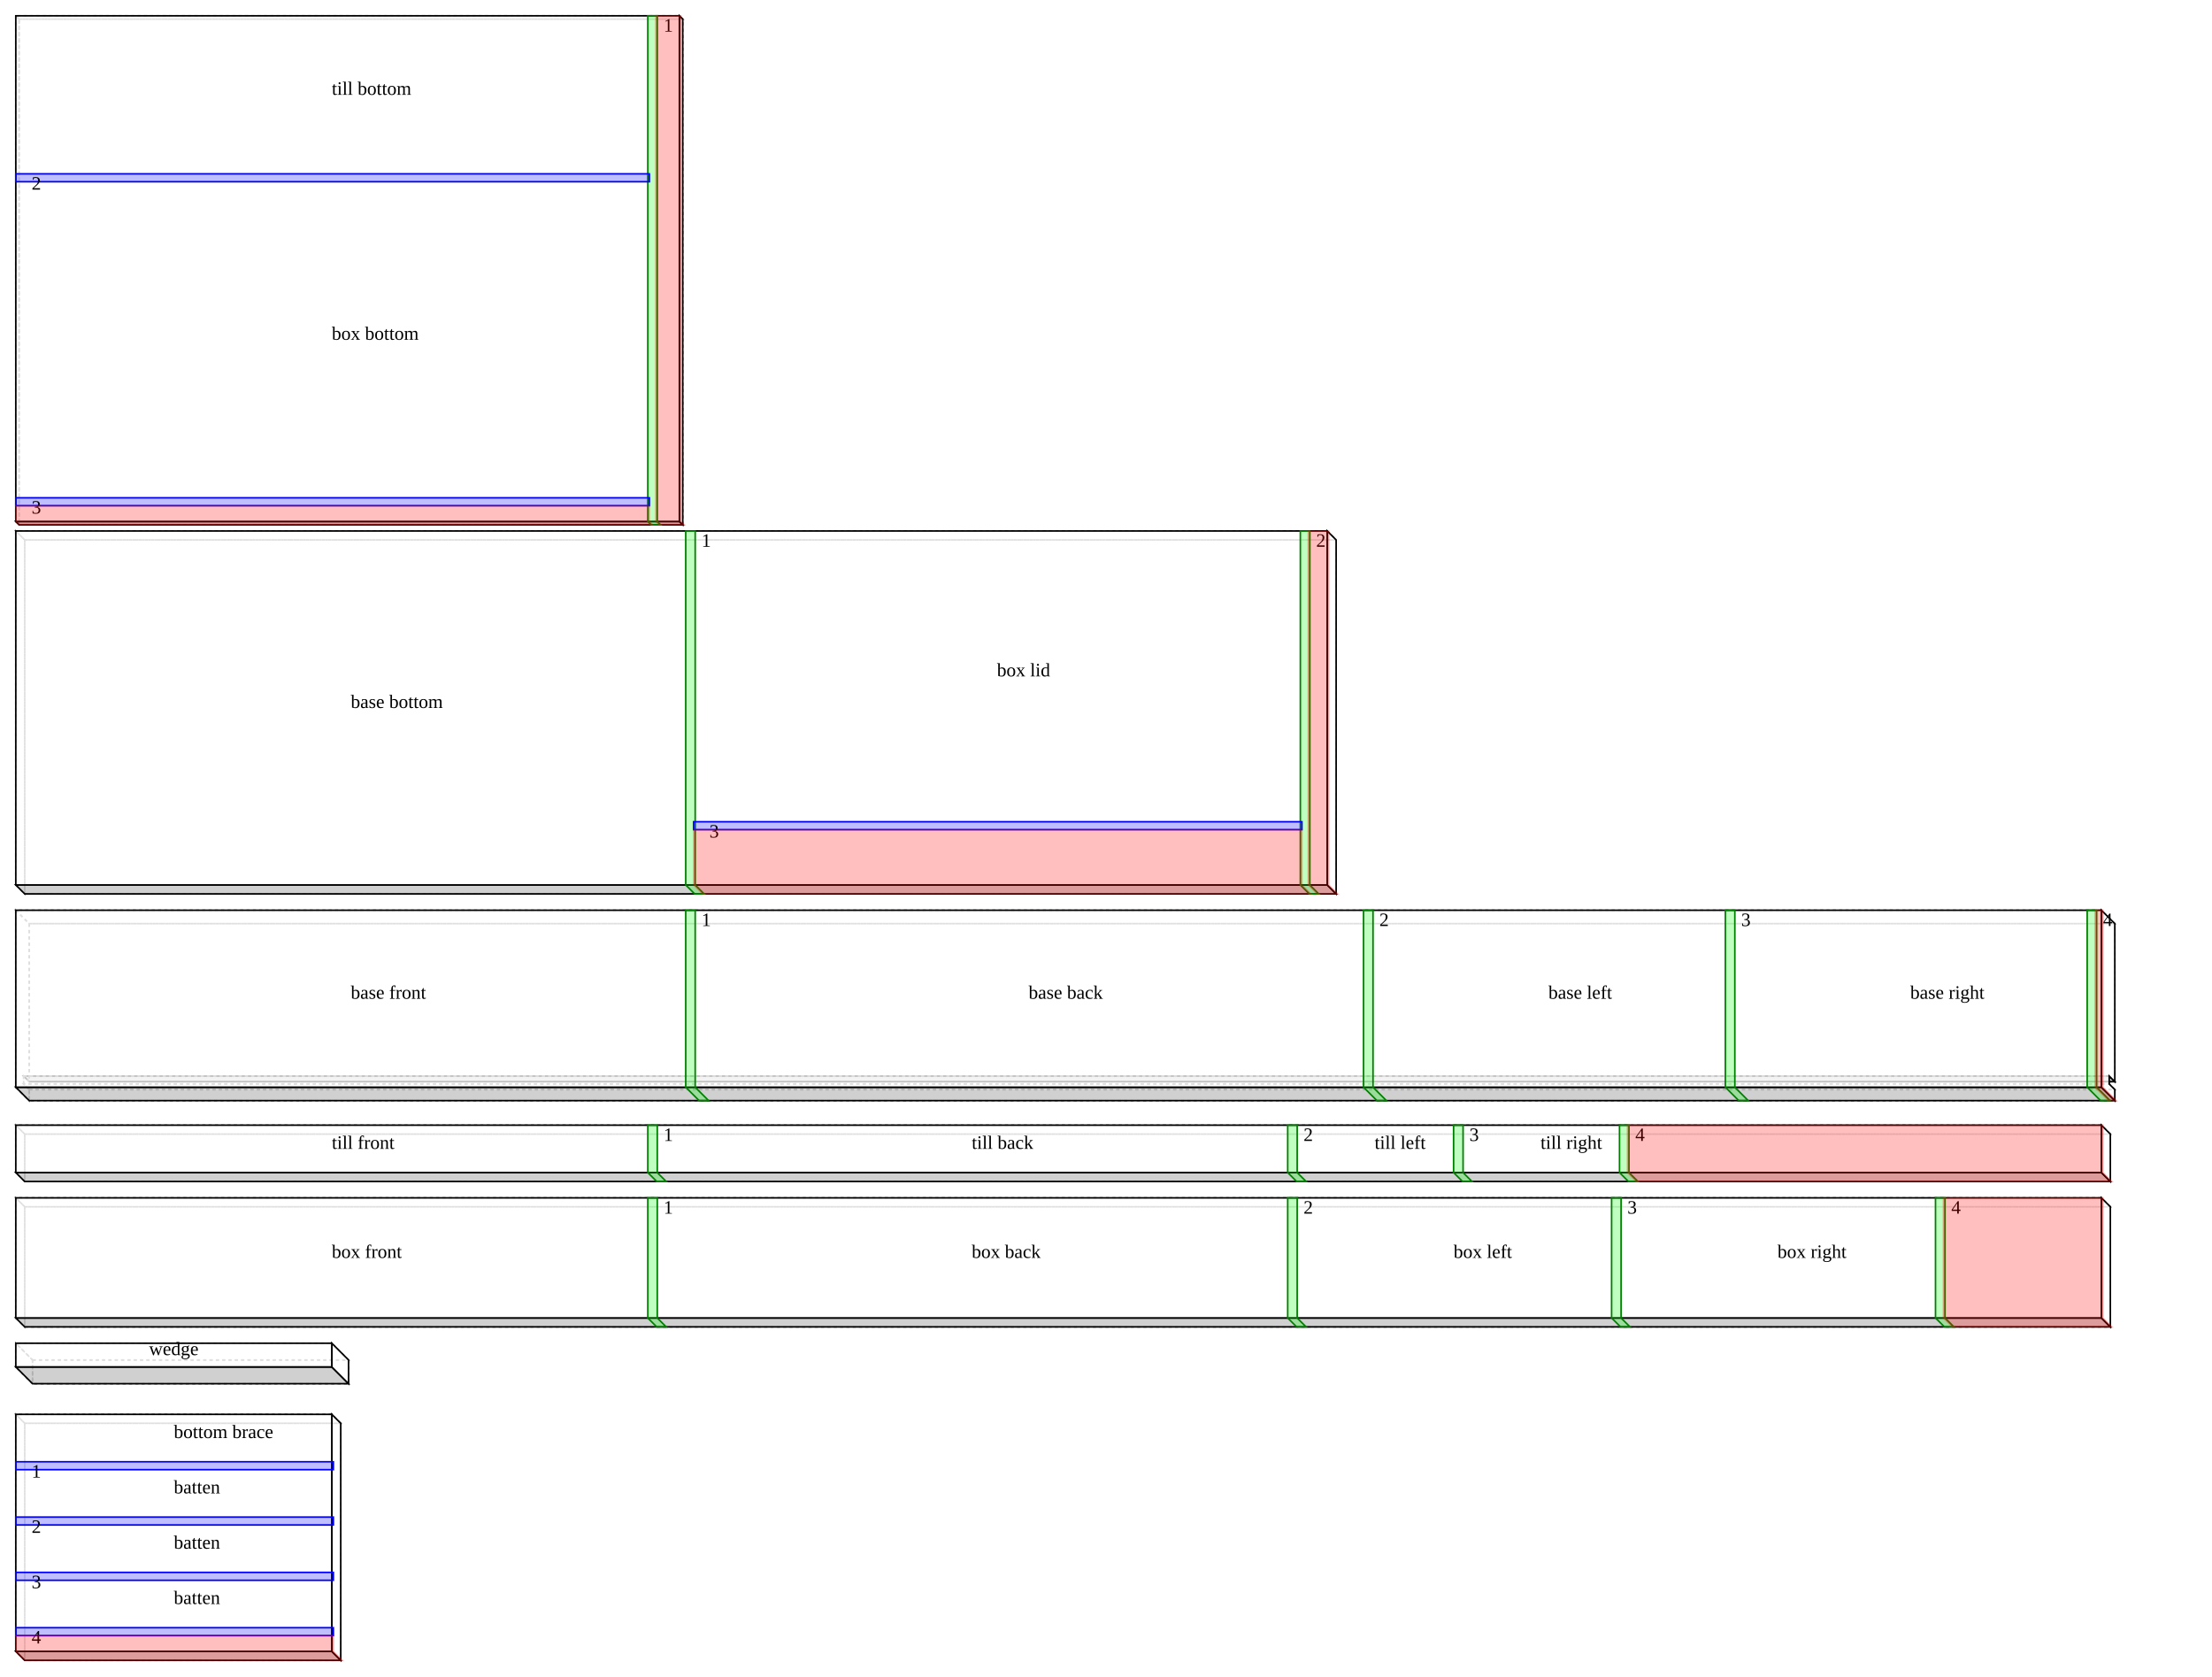
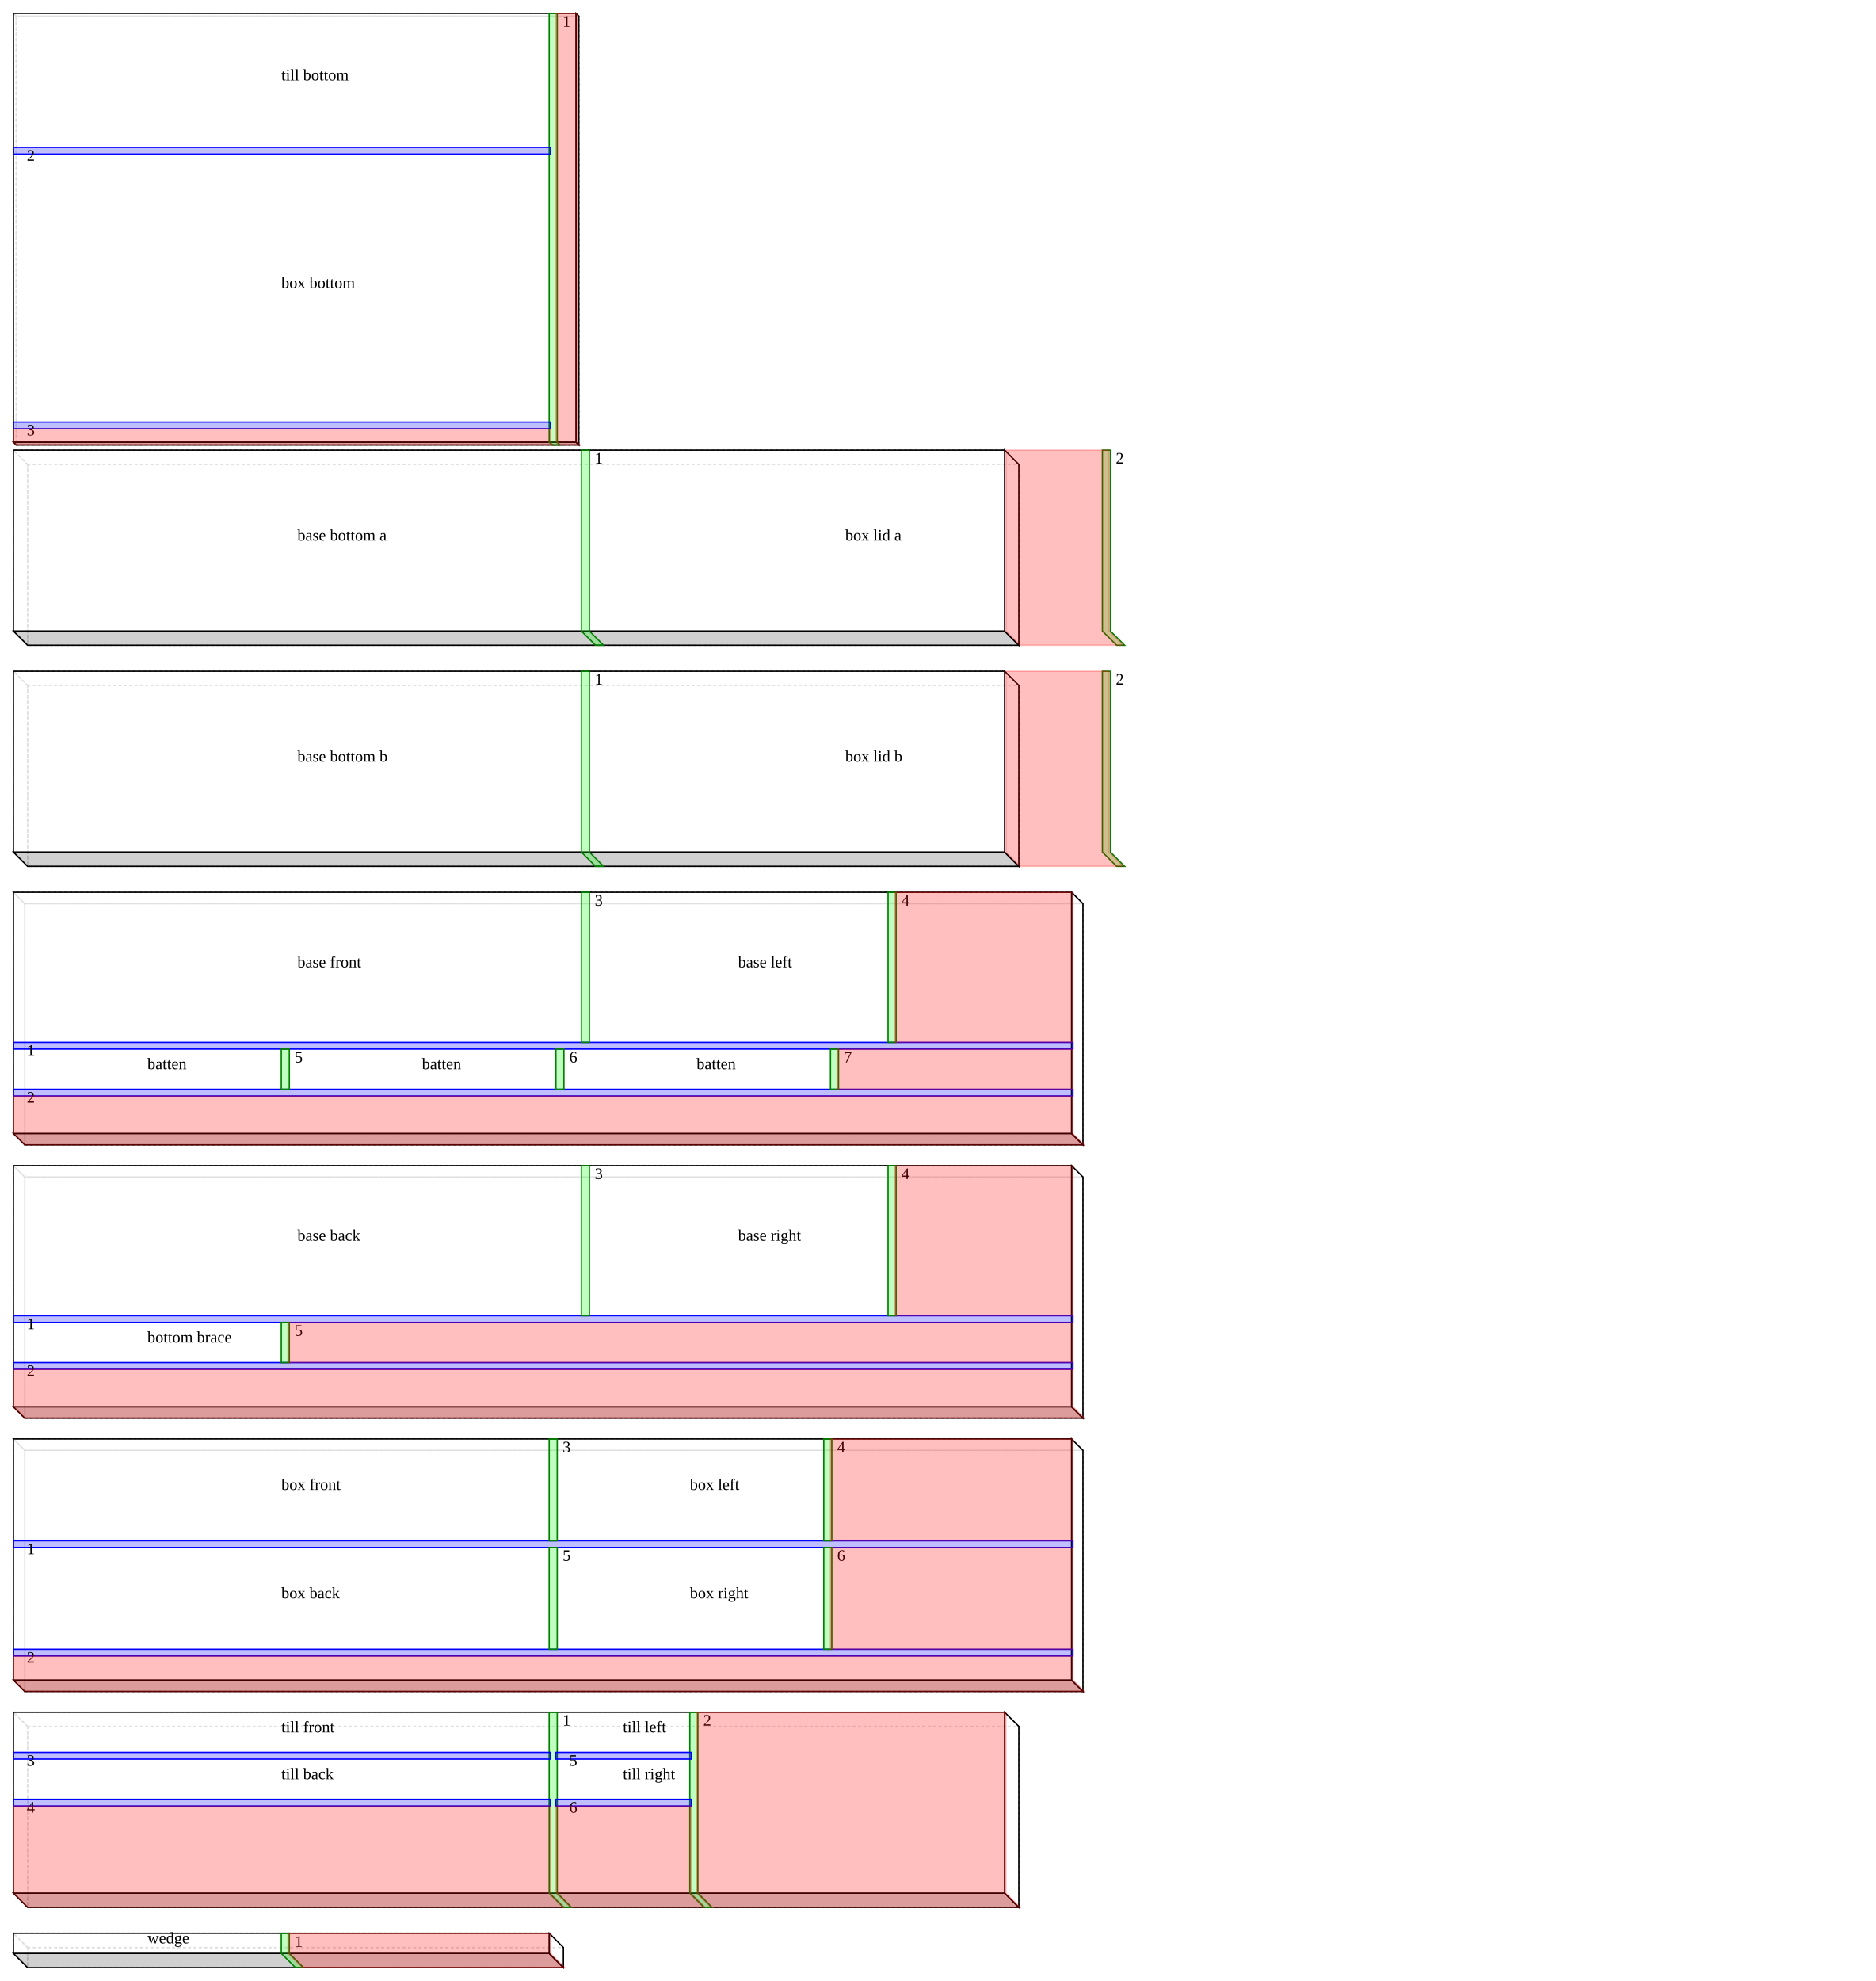
- <svg xmlns="http://www.w3.org/2000/svg" width="1400" viewBox="0 0 1400 1060.657">
+ <svg xmlns="http://www.w3.org/2000/svg" width="1400" viewBox="0 0 1400 1478.607">
  <polygon fill="none" stroke-width="1" stroke-dasharray="2" stroke="gray" points="12.121,12.121 12.121,332.121 432.121,332.121 432.121,12.121" />
  <polygon fill="none" stroke-width="1" stroke-dasharray="2" stroke="gray" points="10.0,10.0 10.0,330.0 12.121,332.121 12.121,12.121" />
  <polygon fill="none" stroke-width="1" stroke-dasharray="2" stroke="gray" points="12.121,12.121 432.121,12.121 430.0,10.0 10.0,10.0" />
  <polygon fill="rgba(192,192,192,0.75)" stroke-width="1" stroke-dasharray="" stroke="black" points="10.0,330.0 430.0,330.0 432.121,332.121 12.121,332.121" />
  <polygon fill="rgba(255,255,255,0.75)" stroke-width="1" stroke-dasharray="" stroke="black" points="432.121,12.121 432.121,332.121 430.0,330.0 430.0,10.0" />
  <polygon fill="rgba(255,255,255,0.75)" stroke-width="1" stroke-dasharray="" stroke="black" points="10.0,10.0 430.0,10.0 430.0,330.0 10.0,330.0" />
  <polygon fill="rgba(0,255,0,0.25)" stroke-width="1" stroke-dasharray="" stroke="green" points="410.0,10.0 416.0,10.0 416.0,330.0 418.121,332.121 412.121,332.121 410.0,330.0" />
  <text style="" text-anchor="left" x="420.0" y="20" fill="black">1</text>
  <polygon fill="rgba(255,0,0,0.25)" stroke-width="1" stroke-dasharray="" stroke="rgba(255,0,0,0.25)" points="415.0,10.0 431.0,10.0 431.0,330.0 433.121,332.121 417.121,332.121 415.0,330.0" />
  <polygon fill="rgba(0,0,255,0.25)" stroke-width="1" stroke-dasharray="" stroke="blue" points="10.0,110.0 411.0,110.0 411.0,115.0 10.0,115.0" />
  <text style="" text-anchor="left" x="20" y="120.0" fill="black">2</text>
  <polygon fill="rgba(0,0,255,0.25)" stroke-width="1" stroke-dasharray="" stroke="blue" points="10.0,315.0 411.0,315.0 411.0,320.0 10.0,320.0" />
  <text style="" text-anchor="left" x="20" y="325.0" fill="black">3</text>
  <polygon fill="rgba(255,0,0,0.25)" stroke-width="1" stroke-dasharray="" stroke="rgba(255,0,0,0.25)" points="10.0,320.0 411.0,320.0 411.0,330.0 413.121,332.121 12.121,332.121 10.0,330.0" />
  <text style="" text-anchor="start" x="210.0" y="60.0" fill="black">till bottom</text>
  <text style="" text-anchor="start" x="210.0" y="215.0" fill="black">box bottom</text>
-   <polygon fill="none" stroke-width="1" stroke-dasharray="2" stroke="gray" points="15.657,341.657 15.657,565.657 845.657,565.657 845.657,341.657" />
-   <polygon fill="none" stroke-width="1" stroke-dasharray="2" stroke="gray" points="10.0,336.0 10.0,560.0 15.657,565.657 15.657,341.657" />
-   <polygon fill="none" stroke-width="1" stroke-dasharray="2" stroke="gray" points="15.657,341.657 845.657,341.657 840.0,336.0 10.0,336.0" />
-   <polygon fill="rgba(192,192,192,0.75)" stroke-width="1" stroke-dasharray="" stroke="black" points="10.0,560.0 840.0,560.0 845.657,565.657 15.657,565.657" />
-   <polygon fill="rgba(255,255,255,0.75)" stroke-width="1" stroke-dasharray="" stroke="black" points="845.657,341.657 845.657,565.657 840.0,560.0 840.0,336.0" />
-   <polygon fill="rgba(255,255,255,0.75)" stroke-width="1" stroke-dasharray="" stroke="black" points="10.0,336.0 840.0,336.0 840.0,560.0 10.0,560.0" />
-   <polygon fill="rgba(0,255,0,0.25)" stroke-width="1" stroke-dasharray="" stroke="green" points="434.0,336.0 440.0,336.0 440.0,560.0 445.657,565.657 439.657,565.657 434.0,560.0" />
+   <polygon fill="none" stroke-width="1" stroke-dasharray="2" stroke="gray" points="20.607,346.607 20.607,481.607 760.607,481.607 760.607,346.607" />
+   <polygon fill="none" stroke-width="1" stroke-dasharray="2" stroke="gray" points="10.0,336.0 10.0,471.0 20.607,481.607 20.607,346.607" />
+   <polygon fill="none" stroke-width="1" stroke-dasharray="2" stroke="gray" points="20.607,346.607 760.607,346.607 750.0,336.0 10.0,336.0" />
+   <polygon fill="rgba(192,192,192,0.75)" stroke-width="1" stroke-dasharray="" stroke="black" points="10.0,471.0 750.0,471.0 760.607,481.607 20.607,481.607" />
+   <polygon fill="rgba(255,255,255,0.75)" stroke-width="1" stroke-dasharray="" stroke="black" points="760.607,346.607 760.607,481.607 750.0,471.0 750.0,336.0" />
+   <polygon fill="rgba(255,255,255,0.75)" stroke-width="1" stroke-dasharray="" stroke="black" points="10.0,336.0 750.0,336.0 750.0,471.0 10.0,471.0" />
+   <polygon fill="rgba(0,255,0,0.25)" stroke-width="1" stroke-dasharray="" stroke="green" points="434.0,336.0 440.0,336.0 440.0,471.0 450.607,481.607 444.607,481.607 434.0,471.0" />
  <text style="" text-anchor="left" x="444.0" y="346" fill="black">1</text>
-   <polygon fill="rgba(0,255,0,0.25)" stroke-width="1" stroke-dasharray="" stroke="green" points="823.0,336.0 829.0,336.0 829.0,560.0 834.657,565.657 828.657,565.657 823.0,560.0" />
+   <polygon fill="rgba(0,255,0,0.25)" stroke-width="1" stroke-dasharray="" stroke="green" points="823.0,336.0 829.0,336.0 829.0,471.0 839.607,481.607 833.607,481.607 823.0,471.0" />
  <text style="" text-anchor="left" x="833.0" y="346" fill="black">2</text>
-   <polygon fill="rgba(255,0,0,0.25)" stroke-width="1" stroke-dasharray="" stroke="rgba(255,0,0,0.25)" points="828.0,336.0 841.0,336.0 841.0,560.0 846.657,565.657 833.657,565.657 828.0,560.0" />
-   <polygon fill="rgba(0,0,255,0.25)" stroke-width="1" stroke-dasharray="" stroke="blue" points="439.0,520.0 824.0,520.0 824.0,525.0 439.0,525.0" />
-   <text style="" text-anchor="left" x="449.0" y="530.0" fill="black">3</text>
-   <polygon fill="rgba(255,0,0,0.25)" stroke-width="1" stroke-dasharray="" stroke="rgba(255,0,0,0.25)" points="439.0,525.0 824.0,525.0 824.0,560.0 829.657,565.657 444.657,565.657 439.0,560.0" />
-   <text style="" text-anchor="start" x="222.0" y="448.0" fill="black">base bottom</text>
-   <text style="" text-anchor="start" x="631.0" y="428.0" fill="black">box lid</text>
-   <polygon fill="none" stroke-width="1" stroke-dasharray="2" stroke="gray" points="18.485,584.485 18.485,684.485 1338.485,684.485 1338.485,584.485" />
-   <polygon fill="none" stroke-width="1" stroke-dasharray="2" stroke="gray" points="18.485,689.485 18.485,696.485 1338.485,696.485 1338.485,689.485" />
-   <polygon fill="rgba(192,192,192,0.75)" stroke-width="1" stroke-dasharray="" stroke="black" points="14.95,680.95 1334.95,680.95 1338.485,684.485 18.485,684.485" />
-   <polygon fill="none" stroke-width="1" stroke-dasharray="2" stroke="gray" points="18.485,689.485 1338.485,689.485 1334.95,685.95 14.95,685.95" />
-   <polygon fill="none" stroke-width="1" stroke-dasharray="2" stroke="gray" points="14.95,680.95 14.95,685.95 1334.95,685.95 1334.95,680.95" />
-   <polygon fill="none" stroke-width="1" stroke-dasharray="2" stroke="gray" points="10.0,576.0 10.0,688.0 18.485,696.485 18.485,689.485 14.95,685.95 14.95,680.95 18.485,684.485 18.485,584.485" />
-   <polygon fill="none" stroke-width="1" stroke-dasharray="2" stroke="gray" points="18.485,584.485 1338.485,584.485 1330.0,576.0 10.0,576.0" />
-   <polygon fill="rgba(192,192,192,0.75)" stroke-width="1" stroke-dasharray="" stroke="black" points="10.0,688.0 1330.0,688.0 1338.485,696.485 18.485,696.485" />
-   <polygon fill="rgba(255,255,255,0.75)" stroke-width="1" stroke-dasharray="" stroke="black" points="1338.485,584.485 1338.485,684.485 1334.95,680.95 1334.95,685.95 1338.485,689.485 1338.485,696.485 1330.0,688.0 1330.0,576.0" />
-   <polygon fill="rgba(255,255,255,0.75)" stroke-width="1" stroke-dasharray="" stroke="black" points="10.0,576.0 1330.0,576.0 1330.0,688.0 10.0,688.0" />
-   <polygon fill="rgba(0,255,0,0.25)" stroke-width="1" stroke-dasharray="" stroke="green" points="434.0,576.0 440.0,576.0 440.0,688.0 448.485,696.485 442.485,696.485 434.0,688.0" />
-   <text style="" text-anchor="left" x="444.0" y="586.0" fill="black">1</text>
-   <polygon fill="rgba(0,255,0,0.25)" stroke-width="1" stroke-dasharray="" stroke="green" points="863.0,576.0 869.0,576.0 869.0,688.0 877.485,696.485 871.485,696.485 863.0,688.0" />
-   <text style="" text-anchor="left" x="873.0" y="586.0" fill="black">2</text>
-   <polygon fill="rgba(0,255,0,0.25)" stroke-width="1" stroke-dasharray="" stroke="green" points="1092.0,576.0 1098.0,576.0 1098.0,688.0 1106.485,696.485 1100.485,696.485 1092.0,688.0" />
-   <text style="" text-anchor="left" x="1102.0" y="586.0" fill="black">3</text>
-   <polygon fill="rgba(0,255,0,0.25)" stroke-width="1" stroke-dasharray="" stroke="green" points="1321.0,576.0 1327.0,576.0 1327.0,688.0 1335.485,696.485 1329.485,696.485 1321.0,688.0" />
-   <text style="" text-anchor="left" x="1331.0" y="586.0" fill="black">4</text>
-   <polygon fill="rgba(255,0,0,0.25)" stroke-width="1" stroke-dasharray="" stroke="rgba(255,0,0,0.25)" points="1326.0,576.0 1331.0,576.0 1331.0,688.0 1339.485,696.485 1334.485,696.485 1326.0,688.0" />
-   <text style="" text-anchor="start" x="222.0" y="632.0" fill="black">base front</text>
-   <text style="" text-anchor="start" x="651.0" y="632.0" fill="black">base back</text>
-   <text style="" text-anchor="start" x="980.0" y="632.0" fill="black">base left</text>
-   <text style="" text-anchor="start" x="1209.0" y="632.0" fill="black">base right</text>
-   <polygon fill="none" stroke-width="1" stroke-dasharray="2" stroke="gray" points="15.657,717.657 15.657,747.657 1335.657,747.657 1335.657,717.657" />
-   <polygon fill="none" stroke-width="1" stroke-dasharray="2" stroke="gray" points="10.0,712.0 10.0,742.0 15.657,747.657 15.657,717.657" />
-   <polygon fill="none" stroke-width="1" stroke-dasharray="2" stroke="gray" points="15.657,717.657 1335.657,717.657 1330.0,712.0 10.0,712.0" />
-   <polygon fill="rgba(192,192,192,0.75)" stroke-width="1" stroke-dasharray="" stroke="black" points="10.0,742.0 1330.0,742.0 1335.657,747.657 15.657,747.657" />
-   <polygon fill="rgba(255,255,255,0.75)" stroke-width="1" stroke-dasharray="" stroke="black" points="1335.657,717.657 1335.657,747.657 1330.0,742.0 1330.0,712.0" />
-   <polygon fill="rgba(255,255,255,0.75)" stroke-width="1" stroke-dasharray="" stroke="black" points="10.0,712.0 1330.0,712.0 1330.0,742.0 10.0,742.0" />
-   <polygon fill="rgba(0,255,0,0.25)" stroke-width="1" stroke-dasharray="" stroke="green" points="410.0,712.0 416.0,712.0 416.0,742.0 421.657,747.657 415.657,747.657 410.0,742.0" />
-   <text style="" text-anchor="left" x="420.0" y="722.0" fill="black">1</text>
-   <polygon fill="rgba(0,255,0,0.25)" stroke-width="1" stroke-dasharray="" stroke="green" points="815.0,712.0 821.0,712.0 821.0,742.0 826.657,747.657 820.657,747.657 815.0,742.0" />
-   <text style="" text-anchor="left" x="825.0" y="722.0" fill="black">2</text>
-   <polygon fill="rgba(0,255,0,0.25)" stroke-width="1" stroke-dasharray="" stroke="green" points="920.0,712.0 926.0,712.0 926.0,742.0 931.657,747.657 925.657,747.657 920.0,742.0" />
-   <text style="" text-anchor="left" x="930.0" y="722.0" fill="black">3</text>
-   <polygon fill="rgba(0,255,0,0.25)" stroke-width="1" stroke-dasharray="" stroke="green" points="1025.0,712.0 1031.0,712.0 1031.0,742.0 1036.657,747.657 1030.657,747.657 1025.0,742.0" />
-   <text style="" text-anchor="left" x="1035.0" y="722.0" fill="black">4</text>
-   <polygon fill="rgba(255,0,0,0.25)" stroke-width="1" stroke-dasharray="" stroke="rgba(255,0,0,0.25)" points="1030.0,712.0 1331.0,712.0 1331.0,742.0 1336.657,747.657 1035.657,747.657 1030.0,742.0" />
-   <text style="" text-anchor="start" x="210.0" y="727.0" fill="black">till front</text>
-   <text style="" text-anchor="start" x="615.0" y="727.0" fill="black">till back</text>
-   <text style="" text-anchor="start" x="870.0" y="727.0" fill="black">till left</text>
-   <text style="" text-anchor="start" x="975.0" y="727.0" fill="black">till right</text>
-   <polygon fill="none" stroke-width="1" stroke-dasharray="2" stroke="gray" points="15.657,763.657 15.657,839.657 1335.657,839.657 1335.657,763.657" />
-   <polygon fill="none" stroke-width="1" stroke-dasharray="2" stroke="gray" points="10.0,758.0 10.0,834.0 15.657,839.657 15.657,763.657" />
-   <polygon fill="none" stroke-width="1" stroke-dasharray="2" stroke="gray" points="15.657,763.657 1335.657,763.657 1330.0,758.0 10.0,758.0" />
-   <polygon fill="rgba(192,192,192,0.75)" stroke-width="1" stroke-dasharray="" stroke="black" points="10.0,834.0 1330.0,834.0 1335.657,839.657 15.657,839.657" />
-   <polygon fill="rgba(255,255,255,0.75)" stroke-width="1" stroke-dasharray="" stroke="black" points="1335.657,763.657 1335.657,839.657 1330.0,834.0 1330.0,758.0" />
-   <polygon fill="rgba(255,255,255,0.75)" stroke-width="1" stroke-dasharray="" stroke="black" points="10.0,758.0 1330.0,758.0 1330.0,834.0 10.0,834.0" />
-   <polygon fill="rgba(0,255,0,0.25)" stroke-width="1" stroke-dasharray="" stroke="green" points="410.0,758.0 416.0,758.0 416.0,834.0 421.657,839.657 415.657,839.657 410.0,834.0" />
-   <text style="" text-anchor="left" x="420.0" y="768.0" fill="black">1</text>
-   <polygon fill="rgba(0,255,0,0.25)" stroke-width="1" stroke-dasharray="" stroke="green" points="815.0,758.0 821.0,758.0 821.0,834.0 826.657,839.657 820.657,839.657 815.0,834.0" />
-   <text style="" text-anchor="left" x="825.0" y="768.0" fill="black">2</text>
-   <polygon fill="rgba(0,255,0,0.25)" stroke-width="1" stroke-dasharray="" stroke="green" points="1020.0,758.0 1026.0,758.0 1026.0,834.0 1031.657,839.657 1025.657,839.657 1020.0,834.0" />
-   <text style="" text-anchor="left" x="1030.0" y="768.0" fill="black">3</text>
-   <polygon fill="rgba(0,255,0,0.25)" stroke-width="1" stroke-dasharray="" stroke="green" points="1225.0,758.0 1231.0,758.0 1231.0,834.0 1236.657,839.657 1230.657,839.657 1225.0,834.0" />
-   <text style="" text-anchor="left" x="1235.0" y="768.0" fill="black">4</text>
-   <polygon fill="rgba(255,0,0,0.25)" stroke-width="1" stroke-dasharray="" stroke="rgba(255,0,0,0.25)" points="1230.0,758.0 1331.0,758.0 1331.0,834.0 1336.657,839.657 1235.657,839.657 1230.0,834.0" />
-   <text style="" text-anchor="start" x="210.0" y="796.0" fill="black">box front</text>
-   <text style="" text-anchor="start" x="615.0" y="796.0" fill="black">box back</text>
-   <text style="" text-anchor="start" x="920.0" y="796.0" fill="black">box left</text>
-   <text style="" text-anchor="start" x="1125.0" y="796.0" fill="black">box right</text>
-   <polygon fill="none" stroke-width="1" stroke-dasharray="2" stroke="gray" points="20.607,860.607 20.607,875.607 220.607,875.607 220.607,860.607" />
-   <polygon fill="none" stroke-width="1" stroke-dasharray="2" stroke="gray" points="10.0,850.0 10.0,865.0 20.607,875.607 20.607,860.607" />
-   <polygon fill="none" stroke-width="1" stroke-dasharray="2" stroke="gray" points="20.607,860.607 220.607,860.607 210.0,850.0 10.0,850.0" />
-   <polygon fill="rgba(192,192,192,0.75)" stroke-width="1" stroke-dasharray="" stroke="black" points="10.0,865.0 210.0,865.0 220.607,875.607 20.607,875.607" />
-   <polygon fill="rgba(255,255,255,0.75)" stroke-width="1" stroke-dasharray="" stroke="black" points="220.607,860.607 220.607,875.607 210.0,865.0 210.0,850.0" />
-   <polygon fill="rgba(255,255,255,0.75)" stroke-width="1" stroke-dasharray="" stroke="black" points="10.0,850.0 210.0,850.0 210.0,865.0 10.0,865.0" />
-   <text style="" text-anchor="middle" x="110.0" y="857.5" fill="black">wedge</text>
-   <polygon fill="none" stroke-width="1" stroke-dasharray="2" stroke="gray" points="15.657,900.657 15.657,1050.657 215.657,1050.657 215.657,900.657" />
-   <polygon fill="none" stroke-width="1" stroke-dasharray="2" stroke="gray" points="10.0,895.0 10.0,1045.0 15.657,1050.657 15.657,900.657" />
-   <polygon fill="none" stroke-width="1" stroke-dasharray="2" stroke="gray" points="15.657,900.657 215.657,900.657 210.0,895.0 10.0,895.0" />
-   <polygon fill="rgba(192,192,192,0.75)" stroke-width="1" stroke-dasharray="" stroke="black" points="10.0,1045.0 210.0,1045.0 215.657,1050.657 15.657,1050.657" />
-   <polygon fill="rgba(255,255,255,0.75)" stroke-width="1" stroke-dasharray="" stroke="black" points="215.657,900.657 215.657,1050.657 210.0,1045.0 210.0,895.0" />
-   <polygon fill="rgba(255,255,255,0.75)" stroke-width="1" stroke-dasharray="" stroke="black" points="10.0,895.0 210.0,895.0 210.0,1045.0 10.0,1045.0" />
-   <polygon fill="rgba(0,0,255,0.25)" stroke-width="1" stroke-dasharray="" stroke="blue" points="10.0,925.0 211.0,925.0 211.0,930.0 10.0,930.0" />
-   <text style="" text-anchor="left" x="20" y="935.0" fill="black">1</text>
-   <polygon fill="rgba(0,0,255,0.25)" stroke-width="1" stroke-dasharray="" stroke="blue" points="10.0,960.0 211.0,960.0 211.0,965.0 10.0,965.0" />
-   <text style="" text-anchor="left" x="20" y="970.0" fill="black">2</text>
-   <polygon fill="rgba(0,0,255,0.25)" stroke-width="1" stroke-dasharray="" stroke="blue" points="10.0,995.0 211.0,995.0 211.0,1000.0 10.0,1000.0" />
-   <text style="" text-anchor="left" x="20" y="1005.0" fill="black">3</text>
-   <polygon fill="rgba(0,0,255,0.25)" stroke-width="1" stroke-dasharray="" stroke="blue" points="10.0,1030.0 211.0,1030.0 211.0,1035.0 10.0,1035.0" />
-   <text style="" text-anchor="left" x="20" y="1040.0" fill="black">4</text>
-   <polygon fill="rgba(255,0,0,0.25)" stroke-width="1" stroke-dasharray="" stroke="rgba(255,0,0,0.25)" points="10.0,1035.0 211.0,1035.0 211.0,1045.0 216.657,1050.657 15.657,1050.657 10.0,1045.0" />
-   <text style="" text-anchor="start" x="110.0" y="910.0" fill="black">bottom brace</text>
-   <text style="" text-anchor="start" x="110.0" y="945.0" fill="black">batten</text>
-   <text style="" text-anchor="start" x="110.0" y="980.0" fill="black">batten</text>
-   <text style="" text-anchor="start" x="110.0" y="1015.0" fill="black">batten</text>
+   <polygon fill="rgba(255,0,0,0.25)" stroke-width="1" stroke-dasharray="" stroke="rgba(255,0,0,0.25)" points="828.0,336.0 751.0,336.0 751.0,471.0 761.607,481.607 838.607,481.607 828.0,471.0" />
+   <text style="" text-anchor="start" x="222.0" y="403.5" fill="black">base bottom a</text>
+   <text style="" text-anchor="start" x="631.0" y="403.5" fill="black">box lid a</text>
+   <polygon fill="none" stroke-width="1" stroke-dasharray="2" stroke="gray" points="20.607,511.607 20.607,646.607 760.607,646.607 760.607,511.607" />
+   <polygon fill="none" stroke-width="1" stroke-dasharray="2" stroke="gray" points="10.0,501.0 10.0,636.0 20.607,646.607 20.607,511.607" />
+   <polygon fill="none" stroke-width="1" stroke-dasharray="2" stroke="gray" points="20.607,511.607 760.607,511.607 750.0,501.0 10.0,501.0" />
+   <polygon fill="rgba(192,192,192,0.75)" stroke-width="1" stroke-dasharray="" stroke="black" points="10.0,636.0 750.0,636.0 760.607,646.607 20.607,646.607" />
+   <polygon fill="rgba(255,255,255,0.75)" stroke-width="1" stroke-dasharray="" stroke="black" points="760.607,511.607 760.607,646.607 750.0,636.0 750.0,501.0" />
+   <polygon fill="rgba(255,255,255,0.75)" stroke-width="1" stroke-dasharray="" stroke="black" points="10.0,501.0 750.0,501.0 750.0,636.0 10.0,636.0" />
+   <polygon fill="rgba(0,255,0,0.25)" stroke-width="1" stroke-dasharray="" stroke="green" points="434.0,501.0 440.0,501.0 440.0,636.0 450.607,646.607 444.607,646.607 434.0,636.0" />
+   <text style="" text-anchor="left" x="444.0" y="511" fill="black">1</text>
+   <polygon fill="rgba(0,255,0,0.25)" stroke-width="1" stroke-dasharray="" stroke="green" points="823.0,501.0 829.0,501.0 829.0,636.0 839.607,646.607 833.607,646.607 823.0,636.0" />
+   <text style="" text-anchor="left" x="833.0" y="511" fill="black">2</text>
+   <polygon fill="rgba(255,0,0,0.25)" stroke-width="1" stroke-dasharray="" stroke="rgba(255,0,0,0.25)" points="828.0,501.0 751.0,501.0 751.0,636.0 761.607,646.607 838.607,646.607 828.0,636.0" />
+   <text style="" text-anchor="start" x="222.0" y="568.5" fill="black">base bottom b</text>
+   <text style="" text-anchor="start" x="631.0" y="568.5" fill="black">box lid b</text>
+   <polygon fill="none" stroke-width="1" stroke-dasharray="2" stroke="gray" points="18.485,674.485 18.485,854.485 808.485,854.485 808.485,674.485" />
+   <polygon fill="none" stroke-width="1" stroke-dasharray="2" stroke="gray" points="10.0,666.0 10.0,846.0 18.485,854.485 18.485,674.485" />
+   <polygon fill="none" stroke-width="1" stroke-dasharray="2" stroke="gray" points="18.485,674.485 808.485,674.485 800.0,666.0 10.0,666.0" />
+   <polygon fill="rgba(192,192,192,0.75)" stroke-width="1" stroke-dasharray="" stroke="black" points="10.0,846.0 800.0,846.0 808.485,854.485 18.485,854.485" />
+   <polygon fill="rgba(255,255,255,0.75)" stroke-width="1" stroke-dasharray="" stroke="black" points="808.485,674.485 808.485,854.485 800.0,846.0 800.0,666.0" />
+   <polygon fill="rgba(255,255,255,0.75)" stroke-width="1" stroke-dasharray="" stroke="black" points="10.0,666.0 800.0,666.0 800.0,846.0 10.0,846.0" />
+   <polygon fill="rgba(0,0,255,0.25)" stroke-width="1" stroke-dasharray="" stroke="blue" points="10.0,778.0 801.0,778.0 801.0,783.0 10.0,783.0" />
+   <text style="" text-anchor="left" x="20" y="788.0" fill="black">1</text>
+   <polygon fill="rgba(0,0,255,0.25)" stroke-width="1" stroke-dasharray="" stroke="blue" points="10.0,813.0 801.0,813.0 801.0,818.0 10.0,818.0" />
+   <text style="" text-anchor="left" x="20" y="823.0" fill="black">2</text>
+   <polygon fill="rgba(255,0,0,0.25)" stroke-width="1" stroke-dasharray="" stroke="rgba(255,0,0,0.25)" points="10.0,818.0 801.0,818.0 801.0,846.0 809.485,854.485 18.485,854.485 10.0,846.0" />
+   <polygon fill="rgba(0,255,0,0.25)" stroke-width="1" stroke-dasharray="" stroke="green" points="434.0,666.0 440.0,666.0 440.0,778.0 434.0,778.0" />
+   <text style="" text-anchor="left" x="444.0" y="676" fill="black">3</text>
+   <polygon fill="rgba(0,255,0,0.25)" stroke-width="1" stroke-dasharray="" stroke="green" points="663.0,666.0 669.0,666.0 669.0,778.0 663.0,778.0" />
+   <text style="" text-anchor="left" x="673.0" y="676" fill="black">4</text>
+   <polygon fill="rgba(255,0,0,0.25)" stroke-width="1" stroke-dasharray="" stroke="rgba(255,0,0,0.25)" points="668.0,666.0 801.0,666.0 801.0,778.0 668.0,778.0" />
+   <text style="" text-anchor="start" x="222.0" y="722.0" fill="black">base front</text>
+   <text style="" text-anchor="start" x="551.0" y="722.0" fill="black">base left</text>
+   <polygon fill="rgba(0,255,0,0.25)" stroke-width="1" stroke-dasharray="" stroke="green" points="210.0,783.0 216.0,783.0 216.0,813.0 210.0,813.0" />
+   <text style="" text-anchor="left" x="220.0" y="793.0" fill="black">5</text>
+   <polygon fill="rgba(0,255,0,0.25)" stroke-width="1" stroke-dasharray="" stroke="green" points="415.0,783.0 421.0,783.0 421.0,813.0 415.0,813.0" />
+   <text style="" text-anchor="left" x="425.0" y="793.0" fill="black">6</text>
+   <polygon fill="rgba(0,255,0,0.25)" stroke-width="1" stroke-dasharray="" stroke="green" points="620.0,783.0 626.0,783.0 626.0,813.0 620.0,813.0" />
+   <text style="" text-anchor="left" x="630.0" y="793.0" fill="black">7</text>
+   <polygon fill="rgba(255,0,0,0.25)" stroke-width="1" stroke-dasharray="" stroke="rgba(255,0,0,0.25)" points="625.0,783.0 801.0,783.0 801.0,813.0 625.0,813.0" />
+   <text style="" text-anchor="start" x="110.0" y="798.0" fill="black">batten</text>
+   <text style="" text-anchor="start" x="315.0" y="798.0" fill="black">batten</text>
+   <text style="" text-anchor="start" x="520.0" y="798.0" fill="black">batten</text>
+   <polygon fill="none" stroke-width="1" stroke-dasharray="2" stroke="gray" points="18.485,878.485 18.485,1058.485 808.485,1058.485 808.485,878.485" />
+   <polygon fill="none" stroke-width="1" stroke-dasharray="2" stroke="gray" points="10.0,870.0 10.0,1050.0 18.485,1058.485 18.485,878.485" />
+   <polygon fill="none" stroke-width="1" stroke-dasharray="2" stroke="gray" points="18.485,878.485 808.485,878.485 800.0,870.0 10.0,870.0" />
+   <polygon fill="rgba(192,192,192,0.75)" stroke-width="1" stroke-dasharray="" stroke="black" points="10.0,1050.0 800.0,1050.0 808.485,1058.485 18.485,1058.485" />
+   <polygon fill="rgba(255,255,255,0.75)" stroke-width="1" stroke-dasharray="" stroke="black" points="808.485,878.485 808.485,1058.485 800.0,1050.0 800.0,870.0" />
+   <polygon fill="rgba(255,255,255,0.75)" stroke-width="1" stroke-dasharray="" stroke="black" points="10.0,870.0 800.0,870.0 800.0,1050.0 10.0,1050.0" />
+   <polygon fill="rgba(0,0,255,0.25)" stroke-width="1" stroke-dasharray="" stroke="blue" points="10.0,982.0 801.0,982.0 801.0,987.0 10.0,987.0" />
+   <text style="" text-anchor="left" x="20" y="992.0" fill="black">1</text>
+   <polygon fill="rgba(0,0,255,0.25)" stroke-width="1" stroke-dasharray="" stroke="blue" points="10.0,1017.0 801.0,1017.0 801.0,1022.0 10.0,1022.0" />
+   <text style="" text-anchor="left" x="20" y="1027.0" fill="black">2</text>
+   <polygon fill="rgba(255,0,0,0.25)" stroke-width="1" stroke-dasharray="" stroke="rgba(255,0,0,0.25)" points="10.0,1022.0 801.0,1022.0 801.0,1050.0 809.485,1058.485 18.485,1058.485 10.0,1050.0" />
+   <polygon fill="rgba(0,255,0,0.25)" stroke-width="1" stroke-dasharray="" stroke="green" points="434.0,870.0 440.0,870.0 440.0,982.0 434.0,982.0" />
+   <text style="" text-anchor="left" x="444.0" y="880" fill="black">3</text>
+   <polygon fill="rgba(0,255,0,0.25)" stroke-width="1" stroke-dasharray="" stroke="green" points="663.0,870.0 669.0,870.0 669.0,982.0 663.0,982.0" />
+   <text style="" text-anchor="left" x="673.0" y="880" fill="black">4</text>
+   <polygon fill="rgba(255,0,0,0.25)" stroke-width="1" stroke-dasharray="" stroke="rgba(255,0,0,0.25)" points="668.0,870.0 801.0,870.0 801.0,982.0 668.0,982.0" />
+   <text style="" text-anchor="start" x="222.0" y="926.0" fill="black">base back</text>
+   <text style="" text-anchor="start" x="551.0" y="926.0" fill="black">base right</text>
+   <polygon fill="rgba(0,255,0,0.25)" stroke-width="1" stroke-dasharray="" stroke="green" points="210.0,987.0 216.0,987.0 216.0,1017.0 210.0,1017.0" />
+   <text style="" text-anchor="left" x="220.0" y="997.0" fill="black">5</text>
+   <polygon fill="rgba(255,0,0,0.25)" stroke-width="1" stroke-dasharray="" stroke="rgba(255,0,0,0.25)" points="215.0,987.0 801.0,987.0 801.0,1017.0 215.0,1017.0" />
+   <text style="" text-anchor="start" x="110.0" y="1002.0" fill="black">bottom brace</text>
+   <polygon fill="none" stroke-width="1" stroke-dasharray="2" stroke="gray" points="18.485,1082.485 18.485,1262.485 808.485,1262.485 808.485,1082.485" />
+   <polygon fill="none" stroke-width="1" stroke-dasharray="2" stroke="gray" points="10.0,1074.0 10.0,1254.0 18.485,1262.485 18.485,1082.485" />
+   <polygon fill="none" stroke-width="1" stroke-dasharray="2" stroke="gray" points="18.485,1082.485 808.485,1082.485 800.0,1074.0 10.0,1074.0" />
+   <polygon fill="rgba(192,192,192,0.75)" stroke-width="1" stroke-dasharray="" stroke="black" points="10.0,1254.0 800.0,1254.0 808.485,1262.485 18.485,1262.485" />
+   <polygon fill="rgba(255,255,255,0.75)" stroke-width="1" stroke-dasharray="" stroke="black" points="808.485,1082.485 808.485,1262.485 800.0,1254.0 800.0,1074.0" />
+   <polygon fill="rgba(255,255,255,0.75)" stroke-width="1" stroke-dasharray="" stroke="black" points="10.0,1074.0 800.0,1074.0 800.0,1254.0 10.0,1254.0" />
+   <polygon fill="rgba(0,0,255,0.25)" stroke-width="1" stroke-dasharray="" stroke="blue" points="10.0,1150.0 801.0,1150.0 801.0,1155.0 10.0,1155.0" />
+   <text style="" text-anchor="left" x="20" y="1160.0" fill="black">1</text>
+   <polygon fill="rgba(0,0,255,0.25)" stroke-width="1" stroke-dasharray="" stroke="blue" points="10.0,1231.0 801.0,1231.0 801.0,1236.0 10.0,1236.0" />
+   <text style="" text-anchor="left" x="20" y="1241.0" fill="black">2</text>
+   <polygon fill="rgba(255,0,0,0.25)" stroke-width="1" stroke-dasharray="" stroke="rgba(255,0,0,0.25)" points="10.0,1236.0 801.0,1236.0 801.0,1254.0 809.485,1262.485 18.485,1262.485 10.0,1254.0" />
+   <polygon fill="rgba(0,255,0,0.25)" stroke-width="1" stroke-dasharray="" stroke="green" points="410.0,1074.0 416.0,1074.0 416.0,1150.0 410.0,1150.0" />
+   <text style="" text-anchor="left" x="420.0" y="1084" fill="black">3</text>
+   <polygon fill="rgba(0,255,0,0.25)" stroke-width="1" stroke-dasharray="" stroke="green" points="615.0,1074.0 621.0,1074.0 621.0,1150.0 615.0,1150.0" />
+   <text style="" text-anchor="left" x="625.0" y="1084" fill="black">4</text>
+   <polygon fill="rgba(255,0,0,0.25)" stroke-width="1" stroke-dasharray="" stroke="rgba(255,0,0,0.25)" points="620.0,1074.0 801.0,1074.0 801.0,1150.0 620.0,1150.0" />
+   <polygon fill="rgba(0,255,0,0.25)" stroke-width="1" stroke-dasharray="" stroke="green" points="410.0,1155.0 416.0,1155.0 416.0,1231.0 410.0,1231.0" />
+   <text style="" text-anchor="left" x="420.0" y="1165.0" fill="black">5</text>
+   <polygon fill="rgba(0,255,0,0.25)" stroke-width="1" stroke-dasharray="" stroke="green" points="615.0,1155.0 621.0,1155.0 621.0,1231.0 615.0,1231.0" />
+   <text style="" text-anchor="left" x="625.0" y="1165.0" fill="black">6</text>
+   <polygon fill="rgba(255,0,0,0.25)" stroke-width="1" stroke-dasharray="" stroke="rgba(255,0,0,0.25)" points="620.0,1155.0 801.0,1155.0 801.0,1231.0 620.0,1231.0" />
+   <text style="" text-anchor="start" x="210.0" y="1112.0" fill="black">box front</text>
+   <text style="" text-anchor="start" x="515.0" y="1112.0" fill="black">box left</text>
+   <text style="" text-anchor="start" x="210.0" y="1193.0" fill="black">box back</text>
+   <text style="" text-anchor="start" x="515.0" y="1193.0" fill="black">box right</text>
+   <polygon fill="none" stroke-width="1" stroke-dasharray="2" stroke="gray" points="20.607,1288.607 20.607,1423.607 760.607,1423.607 760.607,1288.607" />
+   <polygon fill="none" stroke-width="1" stroke-dasharray="2" stroke="gray" points="10.0,1278.0 10.0,1413.0 20.607,1423.607 20.607,1288.607" />
+   <polygon fill="none" stroke-width="1" stroke-dasharray="2" stroke="gray" points="20.607,1288.607 760.607,1288.607 750.0,1278.0 10.0,1278.0" />
+   <polygon fill="rgba(192,192,192,0.75)" stroke-width="1" stroke-dasharray="" stroke="black" points="10.0,1413.0 750.0,1413.0 760.607,1423.607 20.607,1423.607" />
+   <polygon fill="rgba(255,255,255,0.75)" stroke-width="1" stroke-dasharray="" stroke="black" points="760.607,1288.607 760.607,1423.607 750.0,1413.0 750.0,1278.0" />
+   <polygon fill="rgba(255,255,255,0.75)" stroke-width="1" stroke-dasharray="" stroke="black" points="10.0,1278.0 750.0,1278.0 750.0,1413.0 10.0,1413.0" />
+   <polygon fill="rgba(0,255,0,0.25)" stroke-width="1" stroke-dasharray="" stroke="green" points="410.0,1278.0 416.0,1278.0 416.0,1413.0 426.607,1423.607 420.607,1423.607 410.0,1413.0" />
+   <text style="" text-anchor="left" x="420.0" y="1288" fill="black">1</text>
+   <polygon fill="rgba(0,255,0,0.25)" stroke-width="1" stroke-dasharray="" stroke="green" points="515.0,1278.0 521.0,1278.0 521.0,1413.0 531.607,1423.607 525.607,1423.607 515.0,1413.0" />
+   <text style="" text-anchor="left" x="525.0" y="1288" fill="black">2</text>
+   <polygon fill="rgba(255,0,0,0.25)" stroke-width="1" stroke-dasharray="" stroke="rgba(255,0,0,0.25)" points="520.0,1278.0 751.0,1278.0 751.0,1413.0 761.607,1423.607 530.607,1423.607 520.0,1413.0" />
+   <polygon fill="rgba(0,0,255,0.25)" stroke-width="1" stroke-dasharray="" stroke="blue" points="10.0,1308.0 411.0,1308.0 411.0,1313.0 10.0,1313.0" />
+   <text style="" text-anchor="left" x="20" y="1318" fill="black">3</text>
+   <polygon fill="rgba(0,0,255,0.25)" stroke-width="1" stroke-dasharray="" stroke="blue" points="10.0,1343.0 411.0,1343.0 411.0,1348.0 10.0,1348.0" />
+   <text style="" text-anchor="left" x="20" y="1353" fill="black">4</text>
+   <polygon fill="rgba(255,0,0,0.25)" stroke-width="1" stroke-dasharray="" stroke="rgba(255,0,0,0.25)" points="10.0,1348.0 411.0,1348.0 411.0,1413.0 421.607,1423.607 20.607,1423.607 10.0,1413.0" />
+   <polygon fill="rgba(0,0,255,0.25)" stroke-width="1" stroke-dasharray="" stroke="blue" points="415.0,1308.0 516.0,1308.0 516.0,1313.0 415.0,1313.0" />
+   <text style="" text-anchor="left" x="425.0" y="1318" fill="black">5</text>
+   <polygon fill="rgba(0,0,255,0.25)" stroke-width="1" stroke-dasharray="" stroke="blue" points="415.0,1343.0 516.0,1343.0 516.0,1348.0 415.0,1348.0" />
+   <text style="" text-anchor="left" x="425.0" y="1353" fill="black">6</text>
+   <polygon fill="rgba(255,0,0,0.25)" stroke-width="1" stroke-dasharray="" stroke="rgba(255,0,0,0.25)" points="415.0,1348.0 516.0,1348.0 516.0,1413.0 526.607,1423.607 425.607,1423.607 415.0,1413.0" />
+   <text style="" text-anchor="start" x="210.0" y="1293.0" fill="black">till front</text>
+   <text style="" text-anchor="start" x="210.0" y="1328.0" fill="black">till back</text>
+   <text style="" text-anchor="start" x="465.0" y="1293.0" fill="black">till left</text>
+   <text style="" text-anchor="start" x="465.0" y="1328.0" fill="black">till right</text>
+   <polygon fill="none" stroke-width="1" stroke-dasharray="2" stroke="gray" points="20.607,1453.607 20.607,1468.607 420.607,1468.607 420.607,1453.607" />
+   <polygon fill="none" stroke-width="1" stroke-dasharray="2" stroke="gray" points="10.0,1443.0 10.0,1458.0 20.607,1468.607 20.607,1453.607" />
+   <polygon fill="none" stroke-width="1" stroke-dasharray="2" stroke="gray" points="20.607,1453.607 420.607,1453.607 410.0,1443.0 10.0,1443.0" />
+   <polygon fill="rgba(192,192,192,0.75)" stroke-width="1" stroke-dasharray="" stroke="black" points="10.0,1458.0 410.0,1458.0 420.607,1468.607 20.607,1468.607" />
+   <polygon fill="rgba(255,255,255,0.75)" stroke-width="1" stroke-dasharray="" stroke="black" points="420.607,1453.607 420.607,1468.607 410.0,1458.0 410.0,1443.0" />
+   <polygon fill="rgba(255,255,255,0.75)" stroke-width="1" stroke-dasharray="" stroke="black" points="10.0,1443.0 410.0,1443.0 410.0,1458.0 10.0,1458.0" />
+   <polygon fill="rgba(0,255,0,0.25)" stroke-width="1" stroke-dasharray="" stroke="green" points="210.0,1443.0 216.0,1443.0 216.0,1458.0 226.607,1468.607 220.607,1468.607 210.0,1458.0" />
+   <text style="" text-anchor="left" x="220.0" y="1453" fill="black">1</text>
+   <polygon fill="rgba(255,0,0,0.25)" stroke-width="1" stroke-dasharray="" stroke="rgba(255,0,0,0.25)" points="215.0,1443.0 411.0,1443.0 411.0,1458.0 421.607,1468.607 225.607,1468.607 215.0,1458.0" />
+   <text style="" text-anchor="start" x="110.0" y="1450.5" fill="black">wedge</text>
</svg>
